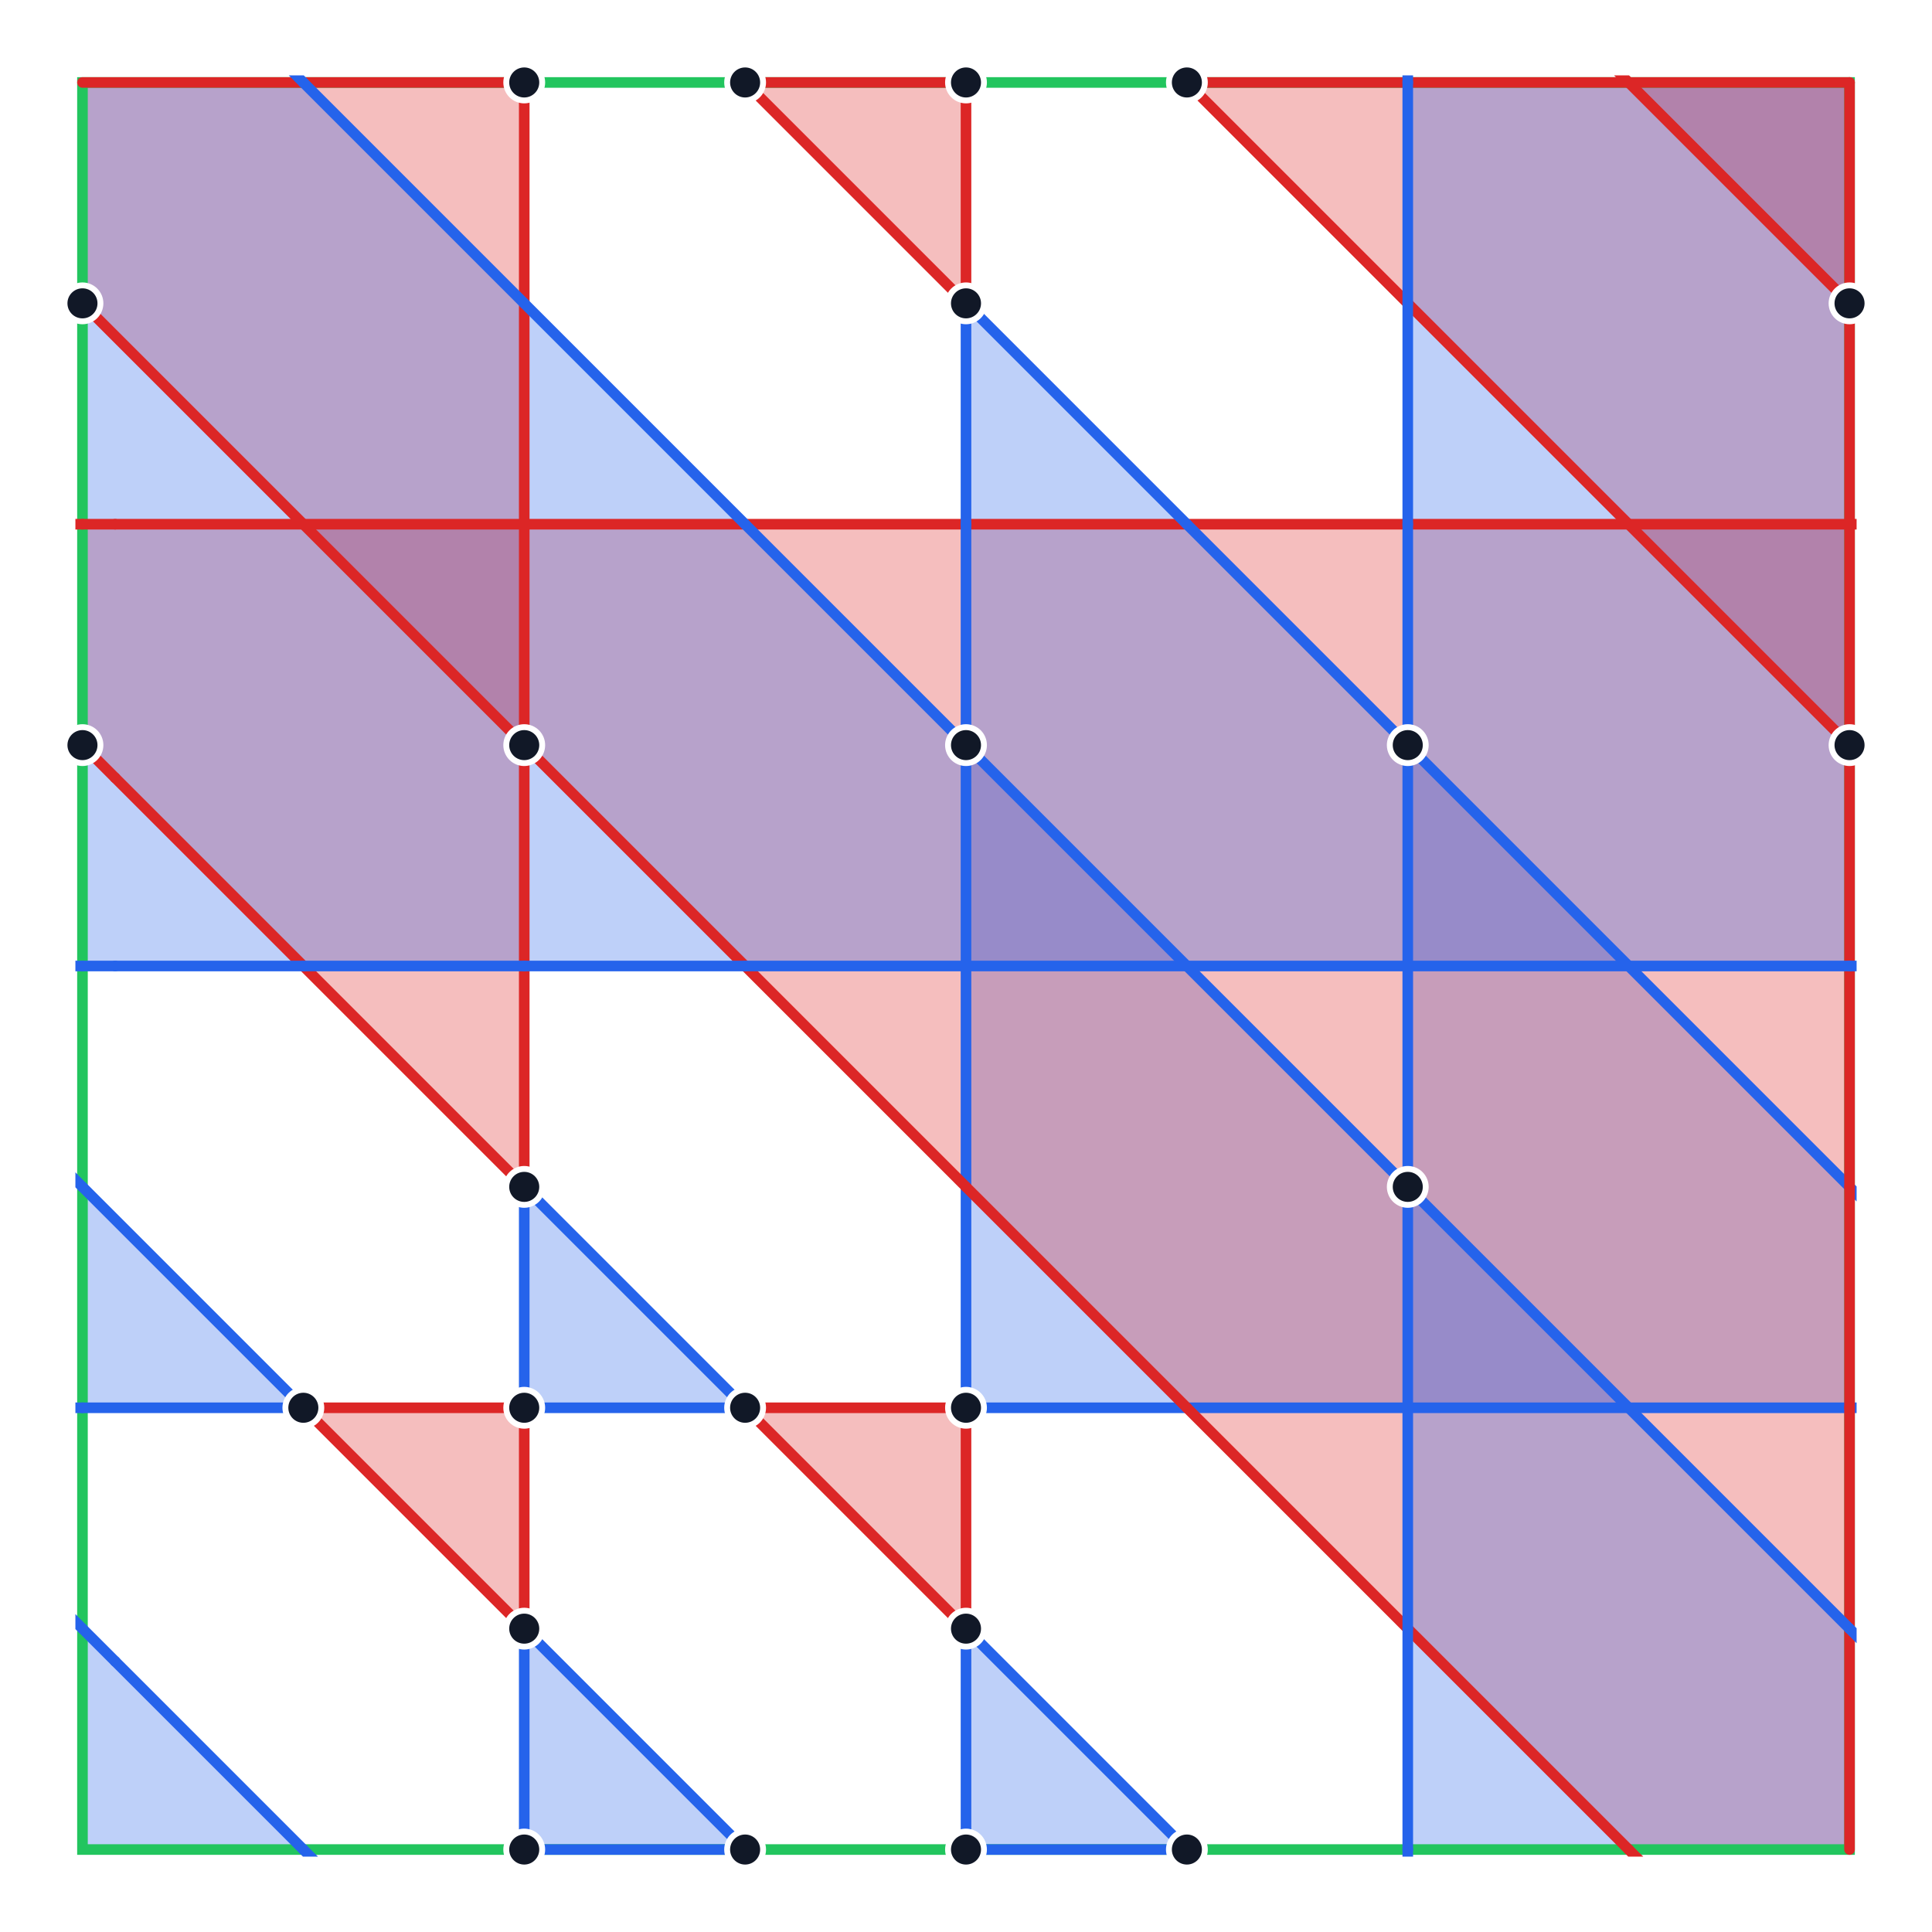
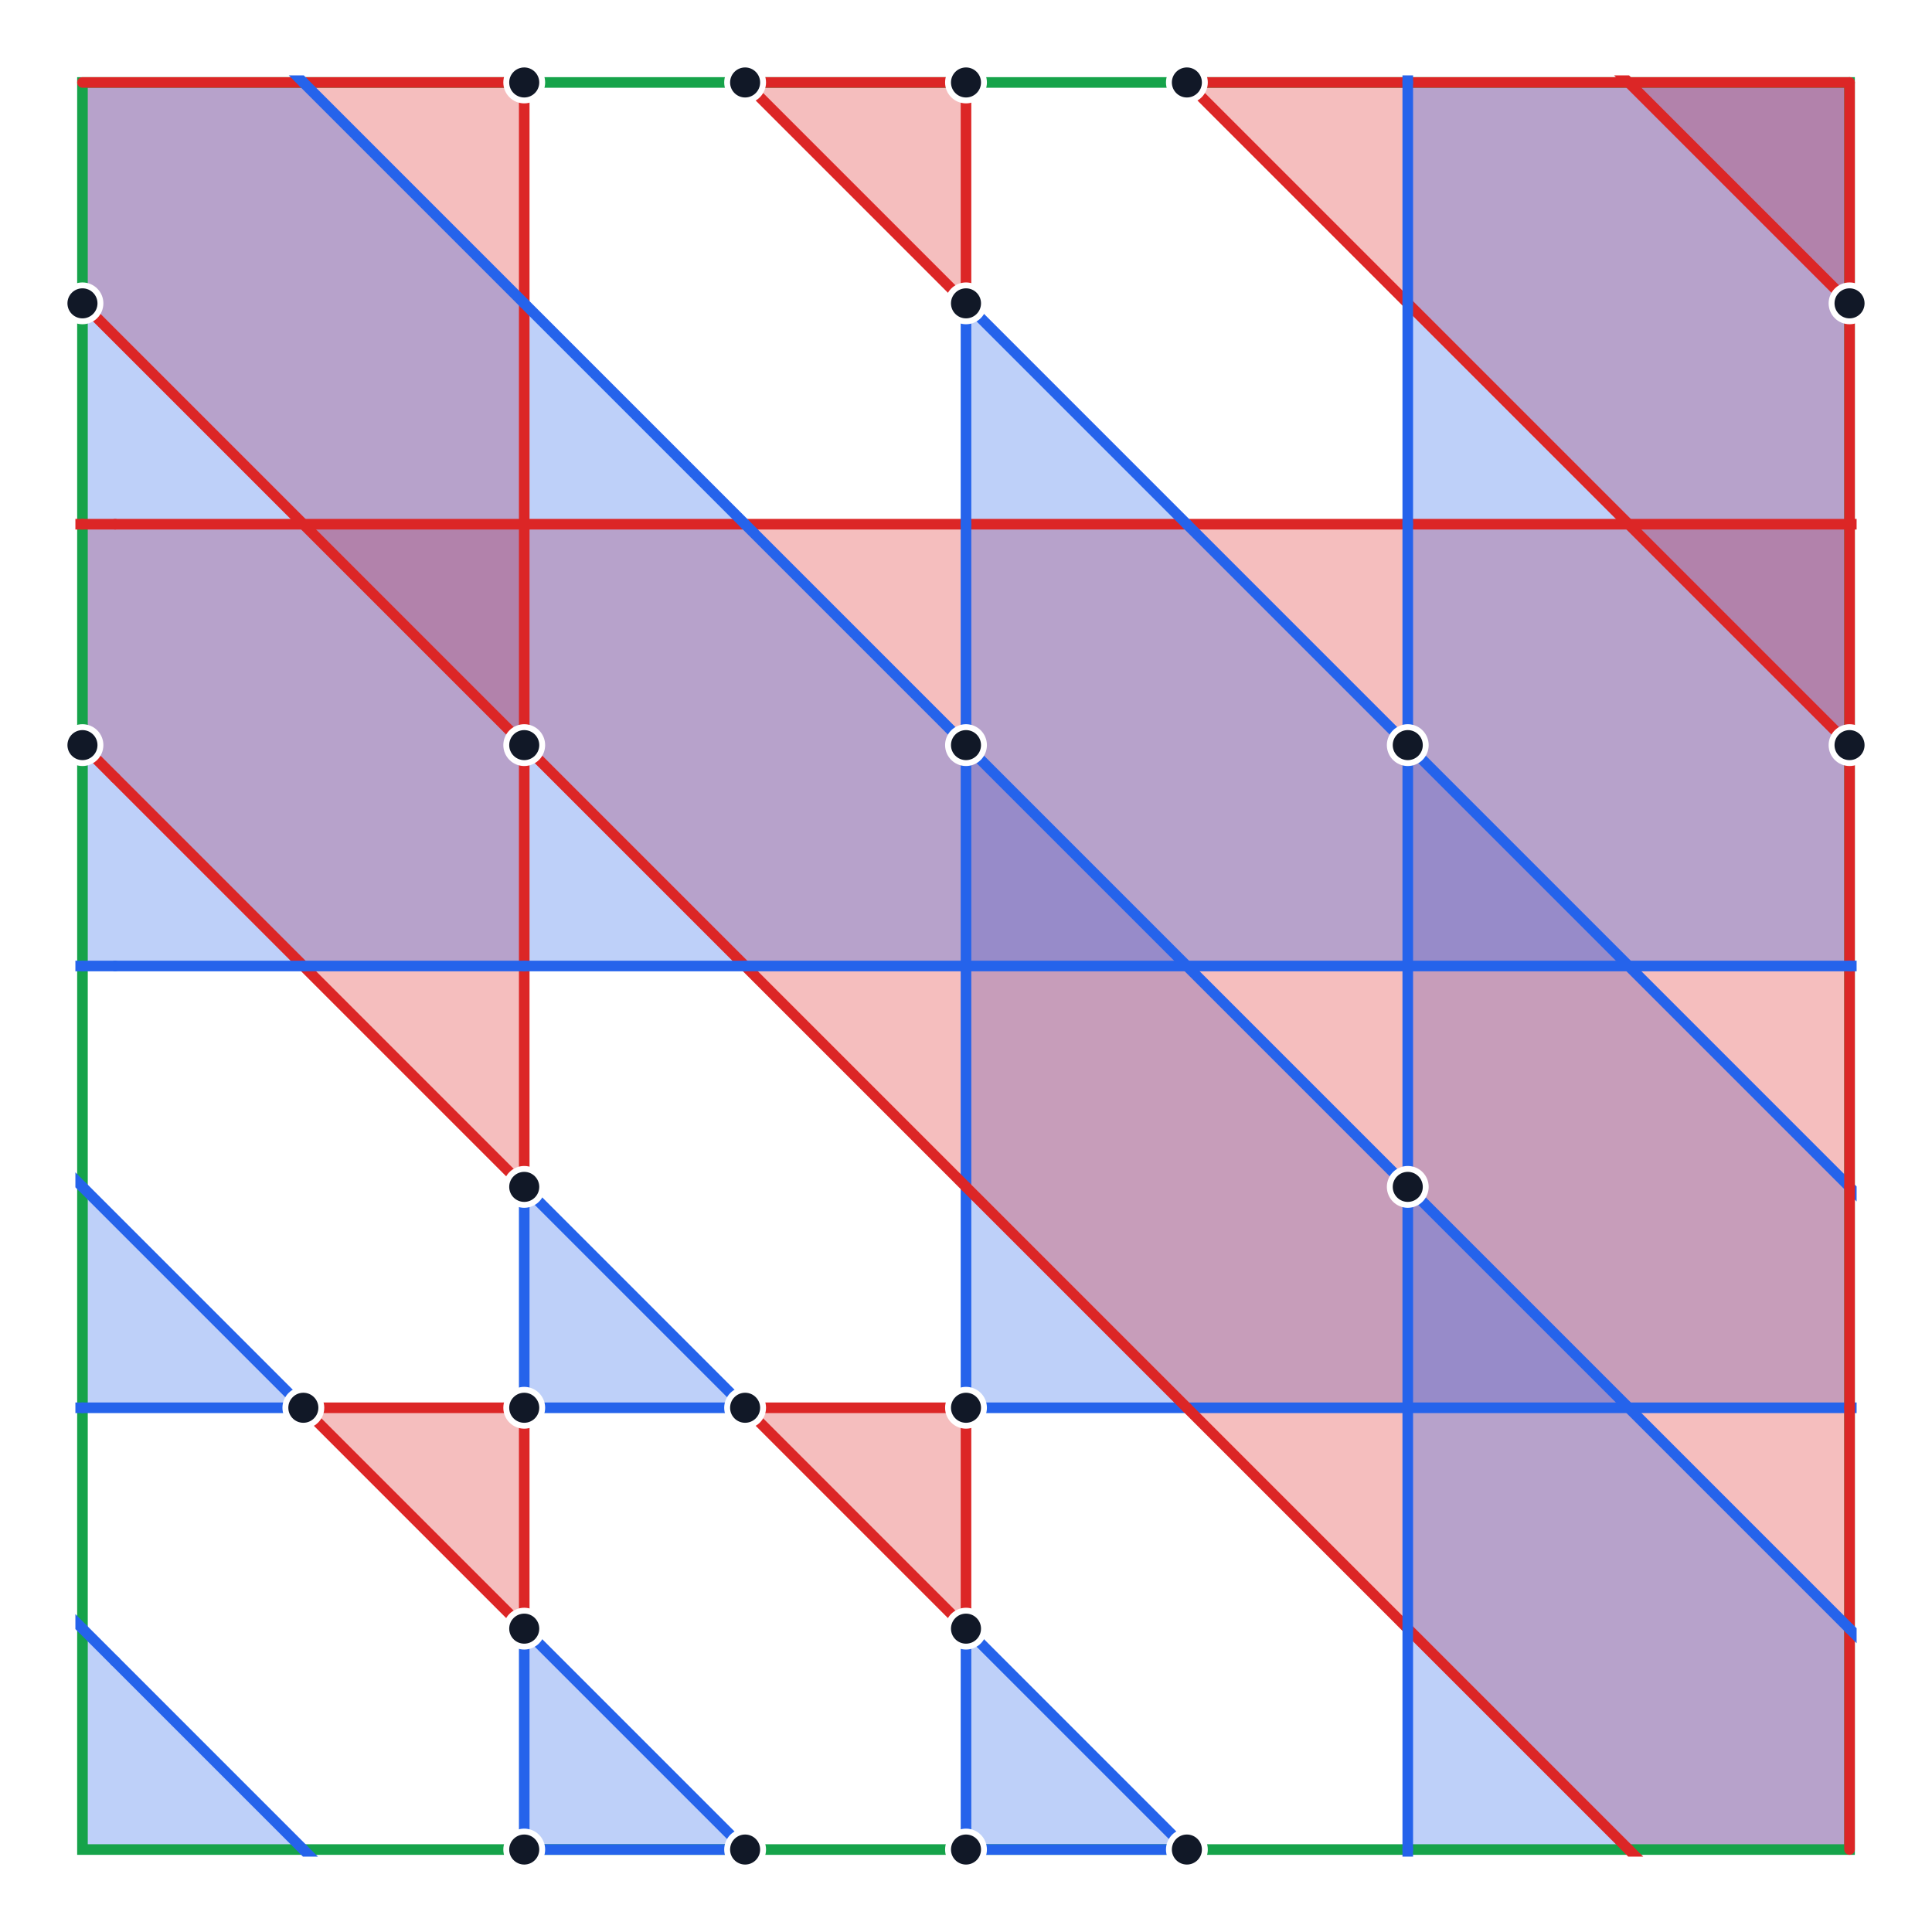
<svg xmlns="http://www.w3.org/2000/svg" width="1600" height="1600" viewBox="0 0 328.0 328.0" role="img" aria-label="R01, annular, symmetry orbit 16, 18 switches">
  <style>.o4-diagram-bg{fill:#ffffff;}</style>
  <defs>
    <clipPath id="o4-clip-r01">
      <rect x="14.0" y="14.0" width="300.0" height="300.0" />
    </clipPath>
    <clipPath id="o4-clip-r01-boundary">
      <rect x="12.8" y="12.8" width="302.4" height="302.4" />
    </clipPath>
  </defs>
  <rect class="o4-diagram-bg" x="0" y="0" width="328.0" height="328.0" />
  <g clip-path="url(#o4-clip-r01)">
    <polygon points="14.00,314.00 -23.50,314.00 -61.00,314.00 -98.50,314.00 -61.00,351.50 -23.50,389.00 14.00,426.50 14.00,389.00 14.00,351.50 51.50,389.00 89.00,426.50 89.00,389.00 89.00,351.50 89.00,314.00 51.50,314.00 14.00,314.00" style="fill:#dc2626;fill-opacity:.30;stroke:none" />
    <polygon points="14.00,14.00 -23.50,14.00 -61.00,14.00 -98.50,14.00 -61.00,51.50 -23.50,89.00 14.00,126.50 14.00,89.00 14.00,51.50 51.50,89.00 89.00,126.50 89.00,89.00 89.00,51.50 89.00,14.00 51.50,14.00 14.00,14.00" style="fill:#dc2626;fill-opacity:.30;stroke:none" />
    <polygon points="314.00,314.00 276.50,314.00 239.00,314.00 201.50,314.00 239.00,351.50 276.50,389.00 314.00,426.50 314.00,389.00 314.00,351.50 351.50,389.00 389.00,426.50 389.00,389.00 389.00,351.50 389.00,314.00 351.50,314.00 314.00,314.00" style="fill:#dc2626;fill-opacity:.30;stroke:none" />
    <polygon points="314.00,14.00 276.50,14.00 239.00,14.00 201.50,14.00 239.00,51.50 276.50,89.00 314.00,126.50 314.00,89.00 314.00,51.50 351.50,89.00 389.00,126.50 389.00,89.00 389.00,51.50 389.00,14.00 351.50,14.00 314.00,14.00" style="fill:#dc2626;fill-opacity:.30;stroke:none" />
    <polygon points="89.00,314.00 89.00,276.50 126.50,314.00 89.00,314.00" style="fill:#2563eb;fill-opacity:.30;stroke:none" />
    <polygon points="89.00,14.00 89.00,-23.50 126.50,14.00 89.00,14.00" style="fill:#2563eb;fill-opacity:.30;stroke:none" />
    <polygon points="164.00,314.00 164.00,276.50 201.50,314.00 164.00,314.00" style="fill:#2563eb;fill-opacity:.30;stroke:none" />
    <polygon points="164.00,14.00 164.00,-23.50 201.50,14.00 164.00,14.00" style="fill:#2563eb;fill-opacity:.30;stroke:none" />
    <polygon points="164.00,314.00 164.00,351.50 126.50,314.00 164.00,314.00" style="fill:#dc2626;fill-opacity:.30;stroke:none" />
    <polygon points="164.00,14.00 164.00,51.50 126.50,14.00 164.00,14.00" style="fill:#dc2626;fill-opacity:.30;stroke:none" />
    <polygon points="14.00,239.00 -23.50,239.00 -61.00,239.00 -98.50,239.00 -136.00,239.00 -136.00,201.50 -136.00,164.00 -136.00,126.50 -98.50,164.00 -61.00,201.50 -61.00,164.00 -61.00,126.50 -23.50,164.00 14.00,201.50 51.50,239.00 14.00,239.00" style="fill:#2563eb;fill-opacity:.30;stroke:none" />
    <polygon points="314.00,239.00 276.50,239.00 239.00,239.00 201.50,239.00 164.00,239.00 164.00,201.50 164.00,164.00 164.00,126.50 201.50,164.00 239.00,201.50 239.00,164.00 239.00,126.50 276.50,164.00 314.00,201.50 351.50,239.00 314.00,239.00" style="fill:#2563eb;fill-opacity:.30;stroke:none" />
    <polygon points="89.00,239.00 89.00,201.50 126.50,239.00 89.00,239.00" style="fill:#2563eb;fill-opacity:.30;stroke:none" />
    <polygon points="89.00,239.00 89.00,276.50 51.50,239.00 89.00,239.00" style="fill:#dc2626;fill-opacity:.30;stroke:none" />
    <polygon points="164.00,239.00 164.00,276.50 126.50,239.00 164.00,239.00" style="fill:#dc2626;fill-opacity:.30;stroke:none" />
    <polygon points="-280.45,132.05 -248.50,164.00 -211.00,201.50 -211.00,164.00 -211.00,126.50 -173.50,164.00 -136.00,201.50 -98.50,239.00 -61.00,276.50 -23.50,314.00 14.00,351.50 14.00,314.00 14.00,276.50 14.00,239.00 14.00,201.50 14.00,164.00 14.00,126.50 19.55,132.05 19.55,89.00 14.00,89.00 -23.50,89.00 -61.00,89.00 -98.50,89.00 -136.00,89.00 -173.50,89.00 -211.00,89.00 -248.50,89.00 -280.45,89.00" style="fill:#dc2626;fill-opacity:.30;stroke:none" />
    <polygon points="-280.45,-167.95 -248.50,-136.00 -211.00,-98.50 -211.00,-136.00 -211.00,-173.50 -173.50,-136.00 -136.00,-98.50 -98.50,-61.00 -61.00,-23.50 -23.50,14.00 14.00,51.50 14.00,14.00 14.00,-23.50 14.00,-61.00 14.00,-98.50 14.00,-136.00 14.00,-173.50 19.55,-167.95 19.55,-211.00 14.00,-211.00 -23.50,-211.00 -61.00,-211.00 -98.50,-211.00 -136.00,-211.00 -173.50,-211.00 -211.00,-211.00 -248.50,-211.00 -280.45,-211.00" style="fill:#dc2626;fill-opacity:.30;stroke:none" />
    <polygon points="19.55,132.05 51.50,164.00 89.00,201.50 89.00,164.00 89.00,126.50 126.50,164.00 164.00,201.50 201.50,239.00 239.00,276.50 276.50,314.00 314.00,351.50 314.00,314.00 314.00,276.50 314.00,239.00 314.00,201.50 314.00,164.00 314.00,126.50 319.55,132.05 319.55,89.00 314.00,89.00 276.50,89.00 239.00,89.00 201.50,89.00 164.00,89.00 126.50,89.00 89.00,89.00 51.50,89.00 19.55,89.00" style="fill:#dc2626;fill-opacity:.30;stroke:none" />
    <polygon points="19.55,-167.95 51.50,-136.00 89.00,-98.50 89.00,-136.00 89.00,-173.50 126.50,-136.00 164.00,-98.50 201.50,-61.00 239.00,-23.50 276.50,14.00 314.00,51.50 314.00,14.00 314.00,-23.50 314.00,-61.00 314.00,-98.50 314.00,-136.00 314.00,-173.50 319.55,-167.95 319.55,-211.00 314.00,-211.00 276.50,-211.00 239.00,-211.00 201.50,-211.00 164.00,-211.00 126.50,-211.00 89.00,-211.00 51.50,-211.00 19.55,-211.00" style="fill:#dc2626;fill-opacity:.30;stroke:none" />
    <polygon points="-280.45,464.00 -248.50,464.00 -211.00,464.00 -173.50,464.00 -136.00,464.00 -98.50,464.00 -61.00,464.00 -23.50,464.00 14.00,464.00 19.55,464.00 19.55,282.05 14.00,276.50 -23.50,239.00 -61.00,201.50 -61.00,239.00 -61.00,276.50 -61.00,314.00 -61.00,351.50 -61.00,389.00 -61.00,426.50 -98.50,389.00 -136.00,351.50 -136.00,389.00 -136.00,426.50 -173.50,389.00 -211.00,351.50 -248.50,314.00 -280.45,282.05" style="fill:#2563eb;fill-opacity:.30;stroke:none" />
    <polygon points="-280.45,164.00 -248.50,164.00 -211.00,164.00 -173.50,164.00 -136.00,164.00 -98.50,164.00 -61.00,164.00 -23.50,164.00 14.00,164.00 19.55,164.00 19.55,-17.95 14.00,-23.50 -23.50,-61.00 -61.00,-98.50 -61.00,-61.00 -61.00,-23.50 -61.00,14.00 -61.00,51.50 -61.00,89.00 -61.00,126.50 -98.50,89.00 -136.00,51.50 -136.00,89.00 -136.00,126.50 -173.50,89.00 -211.00,51.50 -248.50,14.00 -280.45,-17.95" style="fill:#2563eb;fill-opacity:.30;stroke:none" />
    <polygon points="19.55,464.00 51.50,464.00 89.00,464.00 126.50,464.00 164.00,464.00 201.50,464.00 239.00,464.00 276.50,464.00 314.00,464.00 319.55,464.00 319.55,282.05 314.00,276.50 276.50,239.00 239.00,201.50 239.00,239.00 239.00,276.50 239.00,314.00 239.00,351.50 239.00,389.00 239.00,426.50 201.50,389.00 164.00,351.50 164.00,389.00 164.00,426.50 126.50,389.00 89.00,351.50 51.50,314.00 19.55,282.05" style="fill:#2563eb;fill-opacity:.30;stroke:none" />
    <polygon points="19.55,164.00 51.50,164.00 89.00,164.00 126.50,164.00 164.00,164.00 201.50,164.00 239.00,164.00 276.50,164.00 314.00,164.00 319.55,164.00 319.55,-17.95 314.00,-23.50 276.50,-61.00 239.00,-98.50 239.00,-61.00 239.00,-23.50 239.00,14.00 239.00,51.50 239.00,89.00 239.00,126.50 201.50,89.00 164.00,51.50 164.00,89.00 164.00,126.50 126.50,89.00 89.00,51.50 51.50,14.00 19.55,-17.95" style="fill:#2563eb;fill-opacity:.30;stroke:none" />
  </g>
-   <rect x="14.0" y="14.0" width="300.0" height="300.0" style="fill:none;stroke:#22c55e;stroke-width:1.8" />
+   <rect x="14.0" y="14.0" width="300.0" height="300.0" style="fill:none;stroke:#16a34a;stroke-width:1.8" />
  <g clip-path="url(#o4-clip-r01-boundary)">
    <line x1="89.00" y1="351.50" x2="89.00" y2="314.00" style="stroke:#dc2626;stroke-width:1.8;stroke-linejoin:round;stroke-linecap:round" />
    <line x1="-23.50" y1="89.00" x2="14.00" y2="126.50" style="stroke:#dc2626;stroke-width:1.8;stroke-linejoin:round;stroke-linecap:round" />
    <line x1="14.00" y1="51.50" x2="51.50" y2="89.00" style="stroke:#dc2626;stroke-width:1.8;stroke-linejoin:round;stroke-linecap:round" />
    <line x1="51.50" y1="89.00" x2="89.00" y2="126.50" style="stroke:#dc2626;stroke-width:1.8;stroke-linejoin:round;stroke-linecap:round" />
    <line x1="89.00" y1="126.50" x2="89.00" y2="89.00" style="stroke:#dc2626;stroke-width:1.8;stroke-linejoin:round;stroke-linecap:round" />
    <line x1="89.00" y1="89.00" x2="89.00" y2="51.50" style="stroke:#dc2626;stroke-width:1.8;stroke-linejoin:round;stroke-linecap:round" />
    <line x1="89.00" y1="51.50" x2="89.00" y2="14.00" style="stroke:#dc2626;stroke-width:1.8;stroke-linejoin:round;stroke-linecap:round" />
    <line x1="89.00" y1="14.00" x2="51.50" y2="14.00" style="stroke:#dc2626;stroke-width:1.8;stroke-linejoin:round;stroke-linecap:round" />
    <line x1="51.50" y1="14.00" x2="14.00" y2="14.00" style="stroke:#dc2626;stroke-width:1.8;stroke-linejoin:round;stroke-linecap:round" />
    <line x1="201.50" y1="314.00" x2="239.00" y2="351.50" style="stroke:#dc2626;stroke-width:1.8;stroke-linejoin:round;stroke-linecap:round" />
    <line x1="314.00" y1="14.00" x2="276.50" y2="14.00" style="stroke:#dc2626;stroke-width:1.8;stroke-linejoin:round;stroke-linecap:round" />
    <line x1="276.50" y1="14.00" x2="239.00" y2="14.00" style="stroke:#dc2626;stroke-width:1.8;stroke-linejoin:round;stroke-linecap:round" />
    <line x1="239.00" y1="14.00" x2="201.50" y2="14.00" style="stroke:#dc2626;stroke-width:1.8;stroke-linejoin:round;stroke-linecap:round" />
    <line x1="201.50" y1="14.00" x2="239.00" y2="51.50" style="stroke:#dc2626;stroke-width:1.8;stroke-linejoin:round;stroke-linecap:round" />
    <line x1="239.00" y1="51.50" x2="276.50" y2="89.00" style="stroke:#dc2626;stroke-width:1.8;stroke-linejoin:round;stroke-linecap:round" />
    <line x1="276.50" y1="89.00" x2="314.00" y2="126.50" style="stroke:#dc2626;stroke-width:1.8;stroke-linejoin:round;stroke-linecap:round" />
    <line x1="314.00" y1="126.50" x2="314.00" y2="89.00" style="stroke:#dc2626;stroke-width:1.8;stroke-linejoin:round;stroke-linecap:round" />
    <line x1="314.00" y1="89.00" x2="314.00" y2="51.50" style="stroke:#dc2626;stroke-width:1.8;stroke-linejoin:round;stroke-linecap:round" />
    <line x1="314.00" y1="51.50" x2="351.50" y2="89.00" style="stroke:#dc2626;stroke-width:1.8;stroke-linejoin:round;stroke-linecap:round" />
    <line x1="89.00" y1="314.00" x2="89.00" y2="276.50" style="stroke:#2563eb;stroke-width:1.8;stroke-linejoin:round;stroke-linecap:round" />
    <line x1="89.00" y1="276.50" x2="126.50" y2="314.00" style="stroke:#2563eb;stroke-width:1.8;stroke-linejoin:round;stroke-linecap:round" />
    <line x1="126.50" y1="314.00" x2="89.00" y2="314.00" style="stroke:#2563eb;stroke-width:1.8;stroke-linejoin:round;stroke-linecap:round" />
    <line x1="89.00" y1="14.00" x2="89.00" y2="-23.50" style="stroke:#2563eb;stroke-width:1.8;stroke-linejoin:round;stroke-linecap:round" />
    <line x1="89.00" y1="-23.50" x2="126.50" y2="14.00" style="stroke:#2563eb;stroke-width:1.8;stroke-linejoin:round;stroke-linecap:round" />
    <line x1="164.00" y1="314.00" x2="164.00" y2="276.50" style="stroke:#2563eb;stroke-width:1.8;stroke-linejoin:round;stroke-linecap:round" />
    <line x1="164.00" y1="276.50" x2="201.50" y2="314.00" style="stroke:#2563eb;stroke-width:1.8;stroke-linejoin:round;stroke-linecap:round" />
    <line x1="201.50" y1="314.00" x2="164.00" y2="314.00" style="stroke:#2563eb;stroke-width:1.8;stroke-linejoin:round;stroke-linecap:round" />
    <line x1="164.00" y1="14.00" x2="164.00" y2="-23.50" style="stroke:#2563eb;stroke-width:1.8;stroke-linejoin:round;stroke-linecap:round" />
    <line x1="164.00" y1="-23.50" x2="201.50" y2="14.00" style="stroke:#2563eb;stroke-width:1.8;stroke-linejoin:round;stroke-linecap:round" />
    <line x1="164.00" y1="314.00" x2="164.00" y2="351.50" style="stroke:#dc2626;stroke-width:1.8;stroke-linejoin:round;stroke-linecap:round" />
    <line x1="164.00" y1="351.50" x2="126.50" y2="314.00" style="stroke:#dc2626;stroke-width:1.8;stroke-linejoin:round;stroke-linecap:round" />
    <line x1="164.00" y1="14.00" x2="164.00" y2="51.50" style="stroke:#dc2626;stroke-width:1.8;stroke-linejoin:round;stroke-linecap:round" />
    <line x1="164.00" y1="51.50" x2="126.50" y2="14.00" style="stroke:#dc2626;stroke-width:1.8;stroke-linejoin:round;stroke-linecap:round" />
    <line x1="126.50" y1="14.00" x2="164.00" y2="14.00" style="stroke:#dc2626;stroke-width:1.8;stroke-linejoin:round;stroke-linecap:round" />
    <line x1="14.00" y1="239.00" x2="-23.50" y2="239.00" style="stroke:#2563eb;stroke-width:1.8;stroke-linejoin:round;stroke-linecap:round" />
    <line x1="-23.50" y1="164.00" x2="14.00" y2="201.50" style="stroke:#2563eb;stroke-width:1.8;stroke-linejoin:round;stroke-linecap:round" />
    <line x1="14.00" y1="201.50" x2="51.50" y2="239.00" style="stroke:#2563eb;stroke-width:1.8;stroke-linejoin:round;stroke-linecap:round" />
    <line x1="51.50" y1="239.00" x2="14.00" y2="239.00" style="stroke:#2563eb;stroke-width:1.8;stroke-linejoin:round;stroke-linecap:round" />
    <line x1="314.00" y1="239.00" x2="276.50" y2="239.00" style="stroke:#2563eb;stroke-width:1.8;stroke-linejoin:round;stroke-linecap:round" />
    <line x1="276.50" y1="239.00" x2="239.00" y2="239.00" style="stroke:#2563eb;stroke-width:1.8;stroke-linejoin:round;stroke-linecap:round" />
    <line x1="239.00" y1="239.00" x2="201.50" y2="239.00" style="stroke:#2563eb;stroke-width:1.8;stroke-linejoin:round;stroke-linecap:round" />
    <line x1="201.50" y1="239.00" x2="164.00" y2="239.00" style="stroke:#2563eb;stroke-width:1.8;stroke-linejoin:round;stroke-linecap:round" />
    <line x1="164.00" y1="239.00" x2="164.00" y2="201.50" style="stroke:#2563eb;stroke-width:1.8;stroke-linejoin:round;stroke-linecap:round" />
    <line x1="164.00" y1="201.50" x2="164.00" y2="164.00" style="stroke:#2563eb;stroke-width:1.8;stroke-linejoin:round;stroke-linecap:round" />
    <line x1="164.00" y1="164.00" x2="164.00" y2="126.50" style="stroke:#2563eb;stroke-width:1.8;stroke-linejoin:round;stroke-linecap:round" />
    <line x1="164.00" y1="126.50" x2="201.50" y2="164.00" style="stroke:#2563eb;stroke-width:1.8;stroke-linejoin:round;stroke-linecap:round" />
    <line x1="201.50" y1="164.00" x2="239.00" y2="201.50" style="stroke:#2563eb;stroke-width:1.8;stroke-linejoin:round;stroke-linecap:round" />
    <line x1="239.00" y1="201.50" x2="239.00" y2="164.00" style="stroke:#2563eb;stroke-width:1.8;stroke-linejoin:round;stroke-linecap:round" />
    <line x1="239.00" y1="164.00" x2="239.00" y2="126.50" style="stroke:#2563eb;stroke-width:1.8;stroke-linejoin:round;stroke-linecap:round" />
    <line x1="239.00" y1="126.50" x2="276.50" y2="164.00" style="stroke:#2563eb;stroke-width:1.8;stroke-linejoin:round;stroke-linecap:round" />
    <line x1="276.50" y1="164.00" x2="314.00" y2="201.50" style="stroke:#2563eb;stroke-width:1.8;stroke-linejoin:round;stroke-linecap:round" />
    <line x1="314.00" y1="201.50" x2="351.50" y2="239.00" style="stroke:#2563eb;stroke-width:1.8;stroke-linejoin:round;stroke-linecap:round" />
    <line x1="351.50" y1="239.00" x2="314.00" y2="239.00" style="stroke:#2563eb;stroke-width:1.8;stroke-linejoin:round;stroke-linecap:round" />
    <line x1="89.00" y1="239.00" x2="89.00" y2="201.50" style="stroke:#2563eb;stroke-width:1.8;stroke-linejoin:round;stroke-linecap:round" />
    <line x1="89.00" y1="201.50" x2="126.50" y2="239.00" style="stroke:#2563eb;stroke-width:1.8;stroke-linejoin:round;stroke-linecap:round" />
    <line x1="126.50" y1="239.00" x2="89.00" y2="239.00" style="stroke:#2563eb;stroke-width:1.8;stroke-linejoin:round;stroke-linecap:round" />
    <line x1="89.00" y1="239.00" x2="89.00" y2="276.50" style="stroke:#dc2626;stroke-width:1.8;stroke-linejoin:round;stroke-linecap:round" />
    <line x1="89.00" y1="276.50" x2="51.50" y2="239.00" style="stroke:#dc2626;stroke-width:1.8;stroke-linejoin:round;stroke-linecap:round" />
    <line x1="51.50" y1="239.00" x2="89.00" y2="239.00" style="stroke:#dc2626;stroke-width:1.8;stroke-linejoin:round;stroke-linecap:round" />
    <line x1="164.00" y1="239.00" x2="164.00" y2="276.50" style="stroke:#dc2626;stroke-width:1.8;stroke-linejoin:round;stroke-linecap:round" />
    <line x1="164.00" y1="276.50" x2="126.50" y2="239.00" style="stroke:#dc2626;stroke-width:1.8;stroke-linejoin:round;stroke-linecap:round" />
    <line x1="126.50" y1="239.00" x2="164.00" y2="239.00" style="stroke:#dc2626;stroke-width:1.8;stroke-linejoin:round;stroke-linecap:round" />
  </g>
  <g clip-path="url(#o4-clip-r01-boundary)">
    <line x1="-23.50" y1="314.00" x2="14.00" y2="351.50" style="stroke:#dc2626;stroke-width:1.8;stroke-linejoin:round;stroke-linecap:round" />
    <line x1="14.00" y1="126.50" x2="19.55" y2="132.05" style="stroke:#dc2626;stroke-width:1.8;stroke-linejoin:round;stroke-linecap:round" />
    <line x1="-23.50" y1="14.00" x2="14.00" y2="51.50" style="stroke:#dc2626;stroke-width:1.8;stroke-linejoin:round;stroke-linecap:round" />
    <line x1="19.55" y1="132.05" x2="51.50" y2="164.00" style="stroke:#dc2626;stroke-width:1.8;stroke-linejoin:round;stroke-linecap:round" />
    <line x1="51.50" y1="164.00" x2="89.00" y2="201.50" style="stroke:#dc2626;stroke-width:1.8;stroke-linejoin:round;stroke-linecap:round" />
    <line x1="89.00" y1="201.50" x2="89.00" y2="164.00" style="stroke:#dc2626;stroke-width:1.8;stroke-linejoin:round;stroke-linecap:round" />
    <line x1="89.00" y1="164.00" x2="89.00" y2="126.50" style="stroke:#dc2626;stroke-width:1.8;stroke-linejoin:round;stroke-linecap:round" />
    <line x1="89.00" y1="126.50" x2="126.50" y2="164.00" style="stroke:#dc2626;stroke-width:1.8;stroke-linejoin:round;stroke-linecap:round" />
    <line x1="126.50" y1="164.00" x2="164.00" y2="201.50" style="stroke:#dc2626;stroke-width:1.8;stroke-linejoin:round;stroke-linecap:round" />
    <line x1="164.00" y1="201.50" x2="201.50" y2="239.00" style="stroke:#dc2626;stroke-width:1.8;stroke-linejoin:round;stroke-linecap:round" />
    <line x1="201.50" y1="239.00" x2="239.00" y2="276.50" style="stroke:#dc2626;stroke-width:1.8;stroke-linejoin:round;stroke-linecap:round" />
    <line x1="239.00" y1="276.50" x2="276.50" y2="314.00" style="stroke:#dc2626;stroke-width:1.8;stroke-linejoin:round;stroke-linecap:round" />
    <line x1="276.50" y1="314.00" x2="314.00" y2="351.50" style="stroke:#dc2626;stroke-width:1.8;stroke-linejoin:round;stroke-linecap:round" />
    <line x1="314.00" y1="314.00" x2="314.00" y2="276.50" style="stroke:#dc2626;stroke-width:1.8;stroke-linejoin:round;stroke-linecap:round" />
    <line x1="314.00" y1="276.50" x2="314.00" y2="239.00" style="stroke:#dc2626;stroke-width:1.8;stroke-linejoin:round;stroke-linecap:round" />
    <line x1="314.00" y1="239.00" x2="314.00" y2="201.50" style="stroke:#dc2626;stroke-width:1.8;stroke-linejoin:round;stroke-linecap:round" />
    <line x1="314.00" y1="201.50" x2="314.00" y2="164.00" style="stroke:#dc2626;stroke-width:1.8;stroke-linejoin:round;stroke-linecap:round" />
    <line x1="314.00" y1="164.00" x2="314.00" y2="126.50" style="stroke:#dc2626;stroke-width:1.8;stroke-linejoin:round;stroke-linecap:round" />
    <line x1="314.00" y1="126.50" x2="319.55" y2="132.05" style="stroke:#dc2626;stroke-width:1.8;stroke-linejoin:round;stroke-linecap:round" />
    <line x1="239.00" y1="-23.50" x2="276.50" y2="14.00" style="stroke:#dc2626;stroke-width:1.8;stroke-linejoin:round;stroke-linecap:round" />
    <line x1="276.50" y1="14.00" x2="314.00" y2="51.50" style="stroke:#dc2626;stroke-width:1.8;stroke-linejoin:round;stroke-linecap:round" />
    <line x1="314.00" y1="51.50" x2="314.00" y2="14.00" style="stroke:#dc2626;stroke-width:1.8;stroke-linejoin:round;stroke-linecap:round" />
    <line x1="-23.50" y1="89.00" x2="14.00" y2="89.00" style="stroke:#dc2626;stroke-width:1.8;stroke-linejoin:round;stroke-linecap:round" />
    <line x1="14.00" y1="89.00" x2="19.55" y2="89.00" style="stroke:#dc2626;stroke-width:1.8;stroke-linejoin:round;stroke-linecap:round" />
    <line x1="19.55" y1="89.00" x2="51.50" y2="89.00" style="stroke:#dc2626;stroke-width:1.8;stroke-linejoin:round;stroke-linecap:round" />
    <line x1="51.50" y1="89.00" x2="89.00" y2="89.00" style="stroke:#dc2626;stroke-width:1.8;stroke-linejoin:round;stroke-linecap:round" />
    <line x1="89.00" y1="89.00" x2="126.50" y2="89.00" style="stroke:#dc2626;stroke-width:1.8;stroke-linejoin:round;stroke-linecap:round" />
    <line x1="126.50" y1="89.00" x2="164.00" y2="89.00" style="stroke:#dc2626;stroke-width:1.8;stroke-linejoin:round;stroke-linecap:round" />
    <line x1="164.00" y1="89.00" x2="201.50" y2="89.00" style="stroke:#dc2626;stroke-width:1.8;stroke-linejoin:round;stroke-linecap:round" />
    <line x1="201.50" y1="89.00" x2="239.00" y2="89.00" style="stroke:#dc2626;stroke-width:1.8;stroke-linejoin:round;stroke-linecap:round" />
    <line x1="239.00" y1="89.00" x2="276.50" y2="89.00" style="stroke:#dc2626;stroke-width:1.8;stroke-linejoin:round;stroke-linecap:round" />
    <line x1="276.50" y1="89.00" x2="314.00" y2="89.00" style="stroke:#dc2626;stroke-width:1.8;stroke-linejoin:round;stroke-linecap:round" />
    <line x1="314.00" y1="89.00" x2="319.55" y2="89.00" style="stroke:#dc2626;stroke-width:1.8;stroke-linejoin:round;stroke-linecap:round" />
    <line x1="-23.50" y1="164.00" x2="14.00" y2="164.00" style="stroke:#2563eb;stroke-width:1.8;stroke-linejoin:round;stroke-linecap:round" />
    <line x1="14.00" y1="164.00" x2="19.55" y2="164.00" style="stroke:#2563eb;stroke-width:1.8;stroke-linejoin:round;stroke-linecap:round" />
    <line x1="19.55" y1="164.00" x2="51.50" y2="164.00" style="stroke:#2563eb;stroke-width:1.8;stroke-linejoin:round;stroke-linecap:round" />
    <line x1="51.50" y1="164.00" x2="89.00" y2="164.00" style="stroke:#2563eb;stroke-width:1.8;stroke-linejoin:round;stroke-linecap:round" />
    <line x1="89.00" y1="164.00" x2="126.50" y2="164.00" style="stroke:#2563eb;stroke-width:1.8;stroke-linejoin:round;stroke-linecap:round" />
    <line x1="126.50" y1="164.00" x2="164.00" y2="164.00" style="stroke:#2563eb;stroke-width:1.8;stroke-linejoin:round;stroke-linecap:round" />
    <line x1="164.00" y1="164.00" x2="201.50" y2="164.00" style="stroke:#2563eb;stroke-width:1.8;stroke-linejoin:round;stroke-linecap:round" />
    <line x1="201.50" y1="164.00" x2="239.00" y2="164.00" style="stroke:#2563eb;stroke-width:1.8;stroke-linejoin:round;stroke-linecap:round" />
    <line x1="239.00" y1="164.00" x2="276.50" y2="164.00" style="stroke:#2563eb;stroke-width:1.8;stroke-linejoin:round;stroke-linecap:round" />
    <line x1="276.50" y1="164.00" x2="314.00" y2="164.00" style="stroke:#2563eb;stroke-width:1.8;stroke-linejoin:round;stroke-linecap:round" />
    <line x1="314.00" y1="164.00" x2="319.55" y2="164.00" style="stroke:#2563eb;stroke-width:1.8;stroke-linejoin:round;stroke-linecap:round" />
    <line x1="-23.50" y1="239.00" x2="14.00" y2="276.50" style="stroke:#2563eb;stroke-width:1.8;stroke-linejoin:round;stroke-linecap:round" />
    <line x1="14.00" y1="276.50" x2="19.55" y2="282.05" style="stroke:#2563eb;stroke-width:1.8;stroke-linejoin:round;stroke-linecap:round" />
    <line x1="19.55" y1="282.05" x2="51.50" y2="314.00" style="stroke:#2563eb;stroke-width:1.8;stroke-linejoin:round;stroke-linecap:round" />
    <line x1="51.50" y1="314.00" x2="89.00" y2="351.50" style="stroke:#2563eb;stroke-width:1.8;stroke-linejoin:round;stroke-linecap:round" />
    <line x1="239.00" y1="351.50" x2="239.00" y2="314.00" style="stroke:#2563eb;stroke-width:1.8;stroke-linejoin:round;stroke-linecap:round" />
    <line x1="239.00" y1="314.00" x2="239.00" y2="276.50" style="stroke:#2563eb;stroke-width:1.8;stroke-linejoin:round;stroke-linecap:round" />
    <line x1="239.00" y1="276.50" x2="239.00" y2="239.00" style="stroke:#2563eb;stroke-width:1.8;stroke-linejoin:round;stroke-linecap:round" />
    <line x1="239.00" y1="239.00" x2="239.00" y2="201.50" style="stroke:#2563eb;stroke-width:1.8;stroke-linejoin:round;stroke-linecap:round" />
    <line x1="239.00" y1="201.50" x2="276.50" y2="239.00" style="stroke:#2563eb;stroke-width:1.8;stroke-linejoin:round;stroke-linecap:round" />
    <line x1="276.50" y1="239.00" x2="314.00" y2="276.50" style="stroke:#2563eb;stroke-width:1.8;stroke-linejoin:round;stroke-linecap:round" />
    <line x1="314.00" y1="276.50" x2="319.55" y2="282.05" style="stroke:#2563eb;stroke-width:1.8;stroke-linejoin:round;stroke-linecap:round" />
    <line x1="19.55" y1="-17.95" x2="51.50" y2="14.00" style="stroke:#2563eb;stroke-width:1.8;stroke-linejoin:round;stroke-linecap:round" />
    <line x1="51.50" y1="14.00" x2="89.00" y2="51.50" style="stroke:#2563eb;stroke-width:1.8;stroke-linejoin:round;stroke-linecap:round" />
    <line x1="89.00" y1="51.50" x2="126.50" y2="89.00" style="stroke:#2563eb;stroke-width:1.8;stroke-linejoin:round;stroke-linecap:round" />
    <line x1="126.50" y1="89.00" x2="164.00" y2="126.50" style="stroke:#2563eb;stroke-width:1.8;stroke-linejoin:round;stroke-linecap:round" />
    <line x1="164.00" y1="126.50" x2="164.00" y2="89.00" style="stroke:#2563eb;stroke-width:1.8;stroke-linejoin:round;stroke-linecap:round" />
    <line x1="164.00" y1="89.00" x2="164.00" y2="51.50" style="stroke:#2563eb;stroke-width:1.8;stroke-linejoin:round;stroke-linecap:round" />
    <line x1="164.00" y1="51.50" x2="201.50" y2="89.00" style="stroke:#2563eb;stroke-width:1.8;stroke-linejoin:round;stroke-linecap:round" />
    <line x1="201.50" y1="89.00" x2="239.00" y2="126.50" style="stroke:#2563eb;stroke-width:1.8;stroke-linejoin:round;stroke-linecap:round" />
    <line x1="239.00" y1="126.50" x2="239.00" y2="89.00" style="stroke:#2563eb;stroke-width:1.8;stroke-linejoin:round;stroke-linecap:round" />
    <line x1="239.00" y1="89.00" x2="239.00" y2="51.50" style="stroke:#2563eb;stroke-width:1.8;stroke-linejoin:round;stroke-linecap:round" />
    <line x1="239.00" y1="51.50" x2="239.00" y2="14.00" style="stroke:#2563eb;stroke-width:1.8;stroke-linejoin:round;stroke-linecap:round" />
    <line x1="239.00" y1="14.00" x2="239.00" y2="-23.50" style="stroke:#2563eb;stroke-width:1.8;stroke-linejoin:round;stroke-linecap:round" />
  </g>
  <circle cx="89.00" cy="314.00" r="3.05" style="fill:#111827;stroke:#ffffff;stroke-width:1.0" />
  <circle cx="89.00" cy="14.00" r="3.05" style="fill:#111827;stroke:#ffffff;stroke-width:1.0" />
  <circle cx="164.00" cy="314.00" r="3.05" style="fill:#111827;stroke:#ffffff;stroke-width:1.0" />
  <circle cx="164.00" cy="14.00" r="3.05" style="fill:#111827;stroke:#ffffff;stroke-width:1.0" />
  <circle cx="89.00" cy="239.00" r="3.05" style="fill:#111827;stroke:#ffffff;stroke-width:1.0" />
  <circle cx="164.00" cy="239.00" r="3.05" style="fill:#111827;stroke:#ffffff;stroke-width:1.0" />
  <circle cx="126.50" cy="314.00" r="3.05" style="fill:#111827;stroke:#ffffff;stroke-width:1.0" />
  <circle cx="126.50" cy="14.00" r="3.05" style="fill:#111827;stroke:#ffffff;stroke-width:1.0" />
  <circle cx="201.50" cy="314.00" r="3.05" style="fill:#111827;stroke:#ffffff;stroke-width:1.0" />
  <circle cx="201.50" cy="14.00" r="3.05" style="fill:#111827;stroke:#ffffff;stroke-width:1.0" />
  <circle cx="51.50" cy="239.00" r="3.05" style="fill:#111827;stroke:#ffffff;stroke-width:1.0" />
  <circle cx="126.50" cy="239.00" r="3.05" style="fill:#111827;stroke:#ffffff;stroke-width:1.0" />
  <circle cx="14.00" cy="126.50" r="3.05" style="fill:#111827;stroke:#ffffff;stroke-width:1.0" />
  <circle cx="314.00" cy="126.50" r="3.05" style="fill:#111827;stroke:#ffffff;stroke-width:1.0" />
  <circle cx="14.00" cy="51.50" r="3.05" style="fill:#111827;stroke:#ffffff;stroke-width:1.0" />
  <circle cx="314.00" cy="51.50" r="3.05" style="fill:#111827;stroke:#ffffff;stroke-width:1.0" />
  <circle cx="89.00" cy="276.50" r="3.05" style="fill:#111827;stroke:#ffffff;stroke-width:1.0" />
  <circle cx="89.00" cy="201.50" r="3.05" style="fill:#111827;stroke:#ffffff;stroke-width:1.0" />
  <circle cx="89.00" cy="126.50" r="3.05" style="fill:#111827;stroke:#ffffff;stroke-width:1.0" />
  <circle cx="164.00" cy="126.50" r="3.05" style="fill:#111827;stroke:#ffffff;stroke-width:1.0" />
  <circle cx="164.00" cy="51.50" r="3.05" style="fill:#111827;stroke:#ffffff;stroke-width:1.0" />
  <circle cx="164.00" cy="276.50" r="3.05" style="fill:#111827;stroke:#ffffff;stroke-width:1.0" />
  <circle cx="239.00" cy="201.50" r="3.05" style="fill:#111827;stroke:#ffffff;stroke-width:1.0" />
  <circle cx="239.00" cy="126.50" r="3.05" style="fill:#111827;stroke:#ffffff;stroke-width:1.0" />
</svg>
